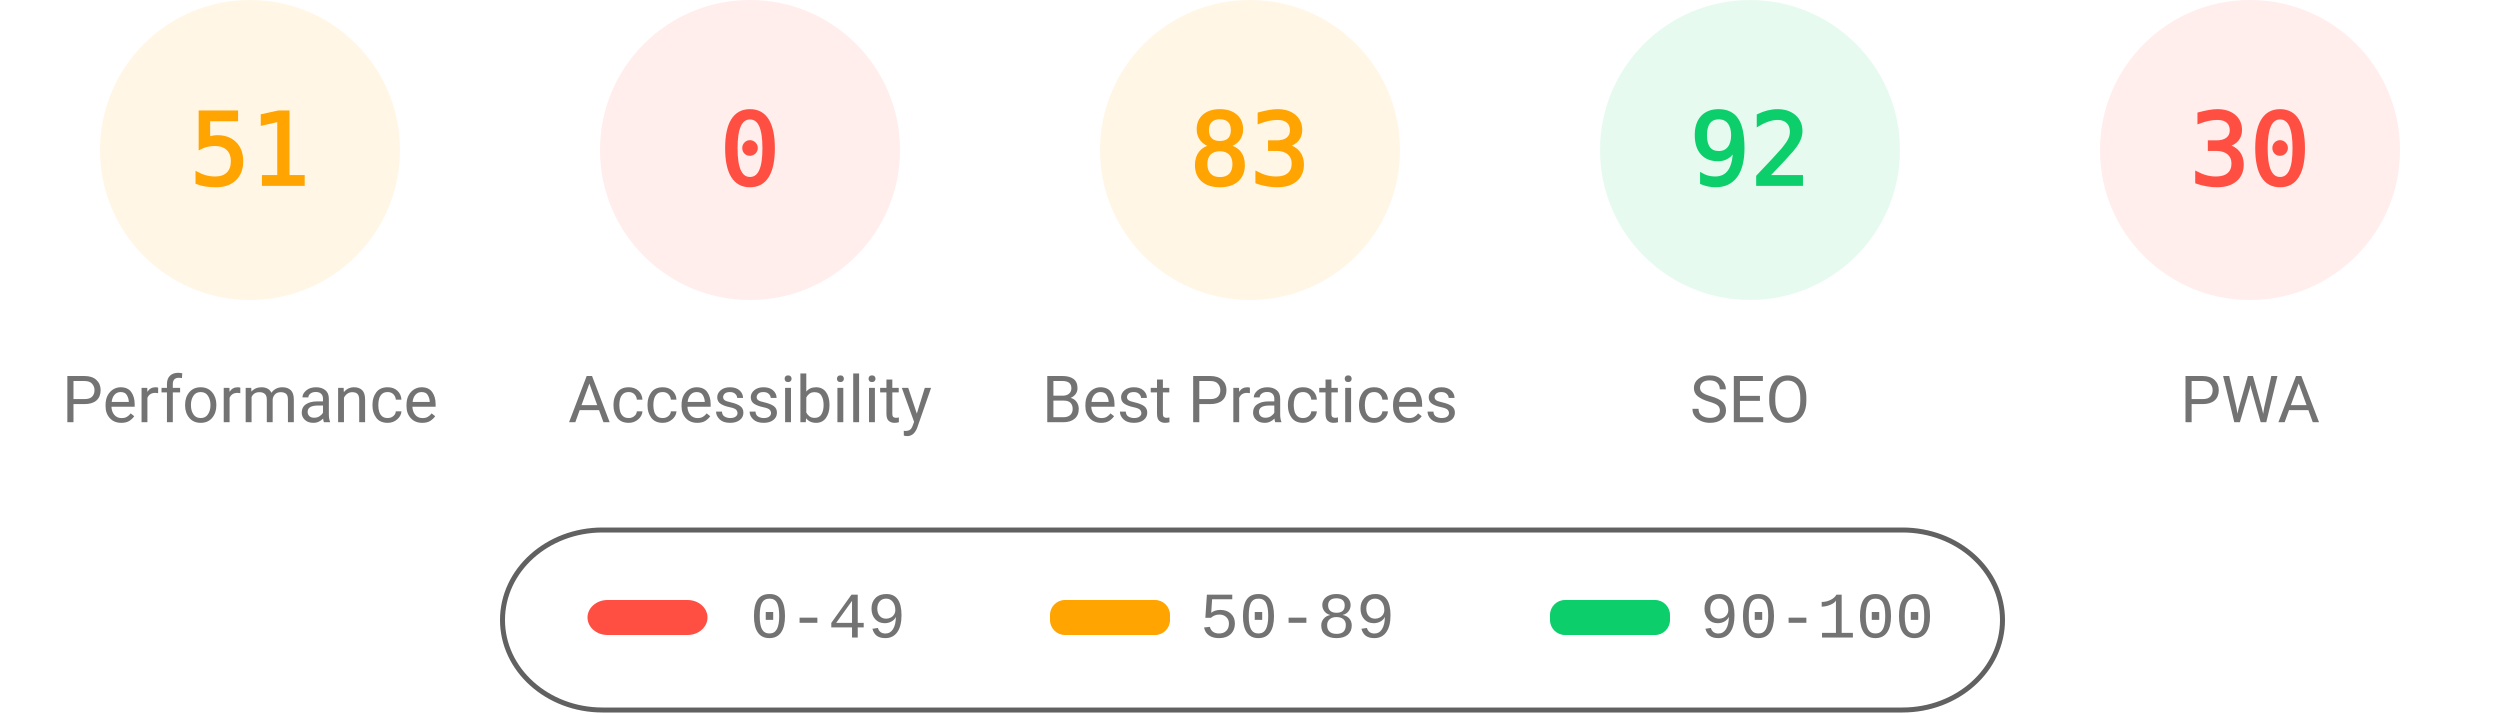
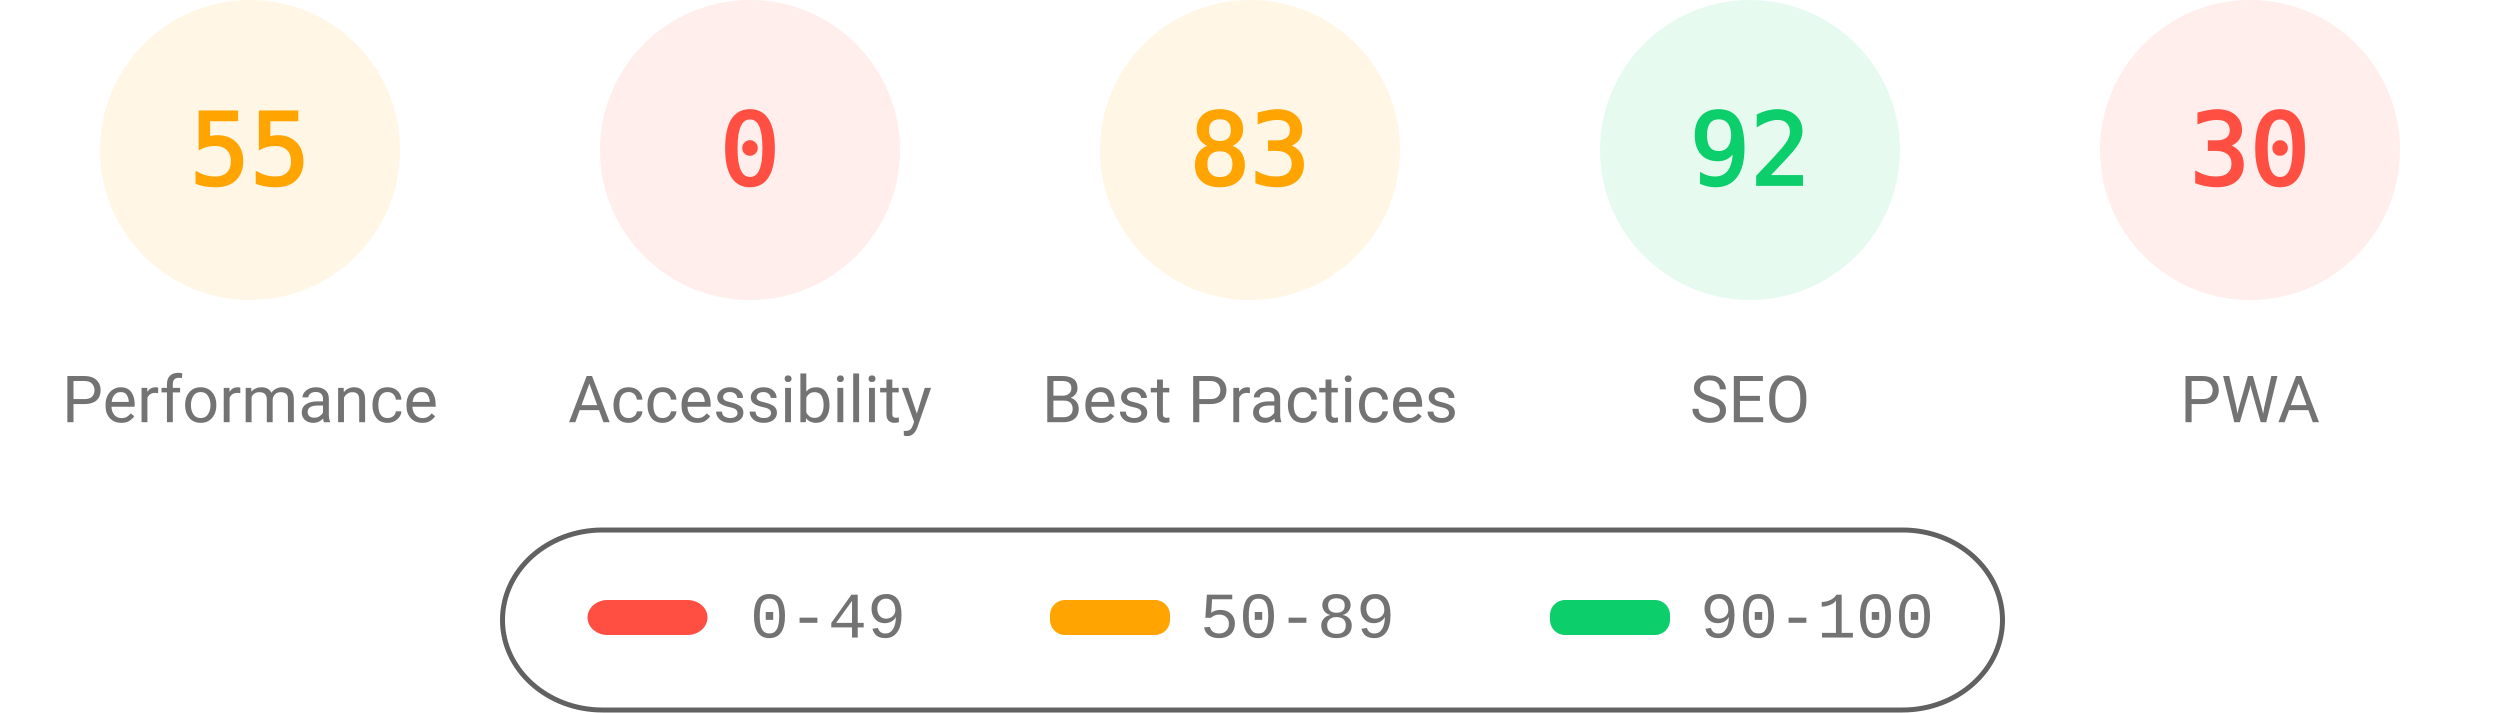
<svg xmlns="http://www.w3.org/2000/svg" fill="none" width="1000" height="285">
  <style>.gauge-base{opacity:.1}.gauge-arc{fill:none;animation-delay:250ms;stroke-linecap:round;transform:rotate(-90deg);transform-origin:100px 60px;animation:load-gauge 1s ease forwards}.guage-text{font-size:40px;font-family:monospace;text-align:center}.guage-red{color:#ff4e42;fill:#ff4e42;stroke:#ff4e42}.guage-orange{color:#ffa400;fill:#ffa400;stroke:#ffa400}.guage-green{color:#0cce6b;fill:#0cce6b;stroke:#0cce6b}.guage-undefined{color:#5c5c5c;fill:#5c5c5c;stroke:#5c5c5c}.guage-title{color:#737373;fill:#737373;stroke:none;font-size:26px;line-height:26px;font-family:Roboto,Halvetica,Arial,sans-serif}@keyframes load-gauge{from{stroke-dasharray:0 352.858}}</style>
  <svg class="guage-div guage-perf guage-orange" viewBox="0 0 200 200" width="200" height="200">
    <circle class="gauge-base" r="56" cx="100" cy="60" stroke-width="8" />
-     <circle class="gauge-arc guage-arc-1" r="56" cx="100" cy="60" stroke-width="8" style="stroke-dasharray:179.448,351.858" />
-     <text class="guage-text" x="100" y="60" alignment-baseline="central" dominant-baseline="central" text-anchor="middle">51</text>
+     <circle class="gauge-arc guage-arc-1" r="56" cx="100" cy="60" stroke-width="8" style="stroke-dasharray:193.522,351.858" />
+     <text class="guage-text" x="100" y="60" alignment-baseline="central" dominant-baseline="central" text-anchor="middle">55</text>
    <text class="guage-title" x="100" y="160" alignment-baseline="central" dominant-baseline="central" text-anchor="middle">Performance</text>
  </svg>
  <svg class="guage-div guage-acc guage-red" viewBox="0 0 200 200" width="200" height="200" x="200">
    <circle class="gauge-base" r="56" cx="100" cy="60" stroke-width="8" />
    <circle class="gauge-arc guage-arc-2" r="56" cx="100" cy="60" stroke-width="8" style="stroke-dasharray:0,351.858" />
    <text class="guage-text" x="100" y="60" alignment-baseline="central" dominant-baseline="central" text-anchor="middle">0</text>
    <text class="guage-title" x="100" y="160" alignment-baseline="central" dominant-baseline="central" text-anchor="middle">Accessibility</text>
  </svg>
  <svg class="guage-div guage-best guage-orange" viewBox="0 0 200 200" width="200" height="200" x="400">
    <circle class="gauge-base" r="56" cx="100" cy="60" stroke-width="8" />
    <circle class="gauge-arc guage-arc-3" r="56" cx="100" cy="60" stroke-width="8" style="stroke-dasharray:292.042,351.858" />
    <text class="guage-text" x="100" y="60" alignment-baseline="central" dominant-baseline="central" text-anchor="middle">83</text>
    <text class="guage-title" x="100" y="160" alignment-baseline="central" dominant-baseline="central" text-anchor="middle">Best Practices</text>
  </svg>
  <svg class="guage-div guage-seo guage-green" viewBox="0 0 200 200" width="200" height="200" x="600">
    <circle class="gauge-base" r="56" cx="100" cy="60" stroke-width="8" />
    <circle class="gauge-arc guage-arc-4" r="56" cx="100" cy="60" stroke-width="8" style="stroke-dasharray:323.709,351.858" />
    <text class="guage-text" x="100" y="60" alignment-baseline="central" dominant-baseline="central" text-anchor="middle">92</text>
    <text class="guage-title" x="100" y="160" alignment-baseline="central" dominant-baseline="central" text-anchor="middle">SEO</text>
  </svg>
  <svg class="guage-div guage-pwa guage-red" viewBox="0 0 200 200" width="200" height="200" x="800">
    <circle class="gauge-base" r="56" cx="100" cy="60" stroke-width="8" />
    <circle class="gauge-arc guage-arc-4" r="56" cx="100" cy="60" stroke-width="8" style="stroke-dasharray:105.557,351.858" />
    <text class="guage-text" x="100" y="60" alignment-baseline="central" dominant-baseline="central" text-anchor="middle">30</text>
    <text class="guage-title" x="100" y="160" alignment-baseline="central" dominant-baseline="central" text-anchor="middle">PWA</text>
  </svg>
  <svg width="604" height="76" x="200" y="210">
    <path fill="none" id="canvas_background" d="M-1-1h604v80H-1z" />
    <rect fill-opacity="0" stroke="#616161" stroke-width="2" rx="40" id="svg_2" height="72" width="600" y="2" x="1" fill="#000" />
    <rect stroke="#000" rx="8" id="svg_3" height="14" width="48" y="30" x="35" stroke-opacity="null" stroke-width="0" fill="#ff4e42" />
    <rect stroke="#000" rx="6" id="svg_4" height="14" width="48" y="30" x="220" stroke-opacity="null" stroke-width="0" fill="#ffa400" />
    <rect stroke="#000" rx="6" id="svg_5" height="14" width="48" y="30" x="420" stroke-opacity="null" stroke-width="0" fill="#0cce6b" />
    <text xml:space="preserve" text-anchor="start" font-family="'Courier New', Courier, monospace" font-size="26" id="svg_6" y="45" x="100" stroke-opacity="null" stroke-width="0" stroke="#000" fill="#737373">0-49</text>
    <text xml:space="preserve" text-anchor="start" font-family="'Courier New', Courier, monospace" font-size="26" id="svg_7" y="45" x="280" stroke-opacity="null" stroke-width="0" stroke="#000" fill="#737373">50-89</text>
    <text xml:space="preserve" text-anchor="start" font-family="'Courier New', Courier, monospace" font-size="26" id="svg_8" y="45" x="480" stroke-opacity="null" stroke-width="0" stroke="#000" fill="#737373">90-100</text>
  </svg>
</svg>
